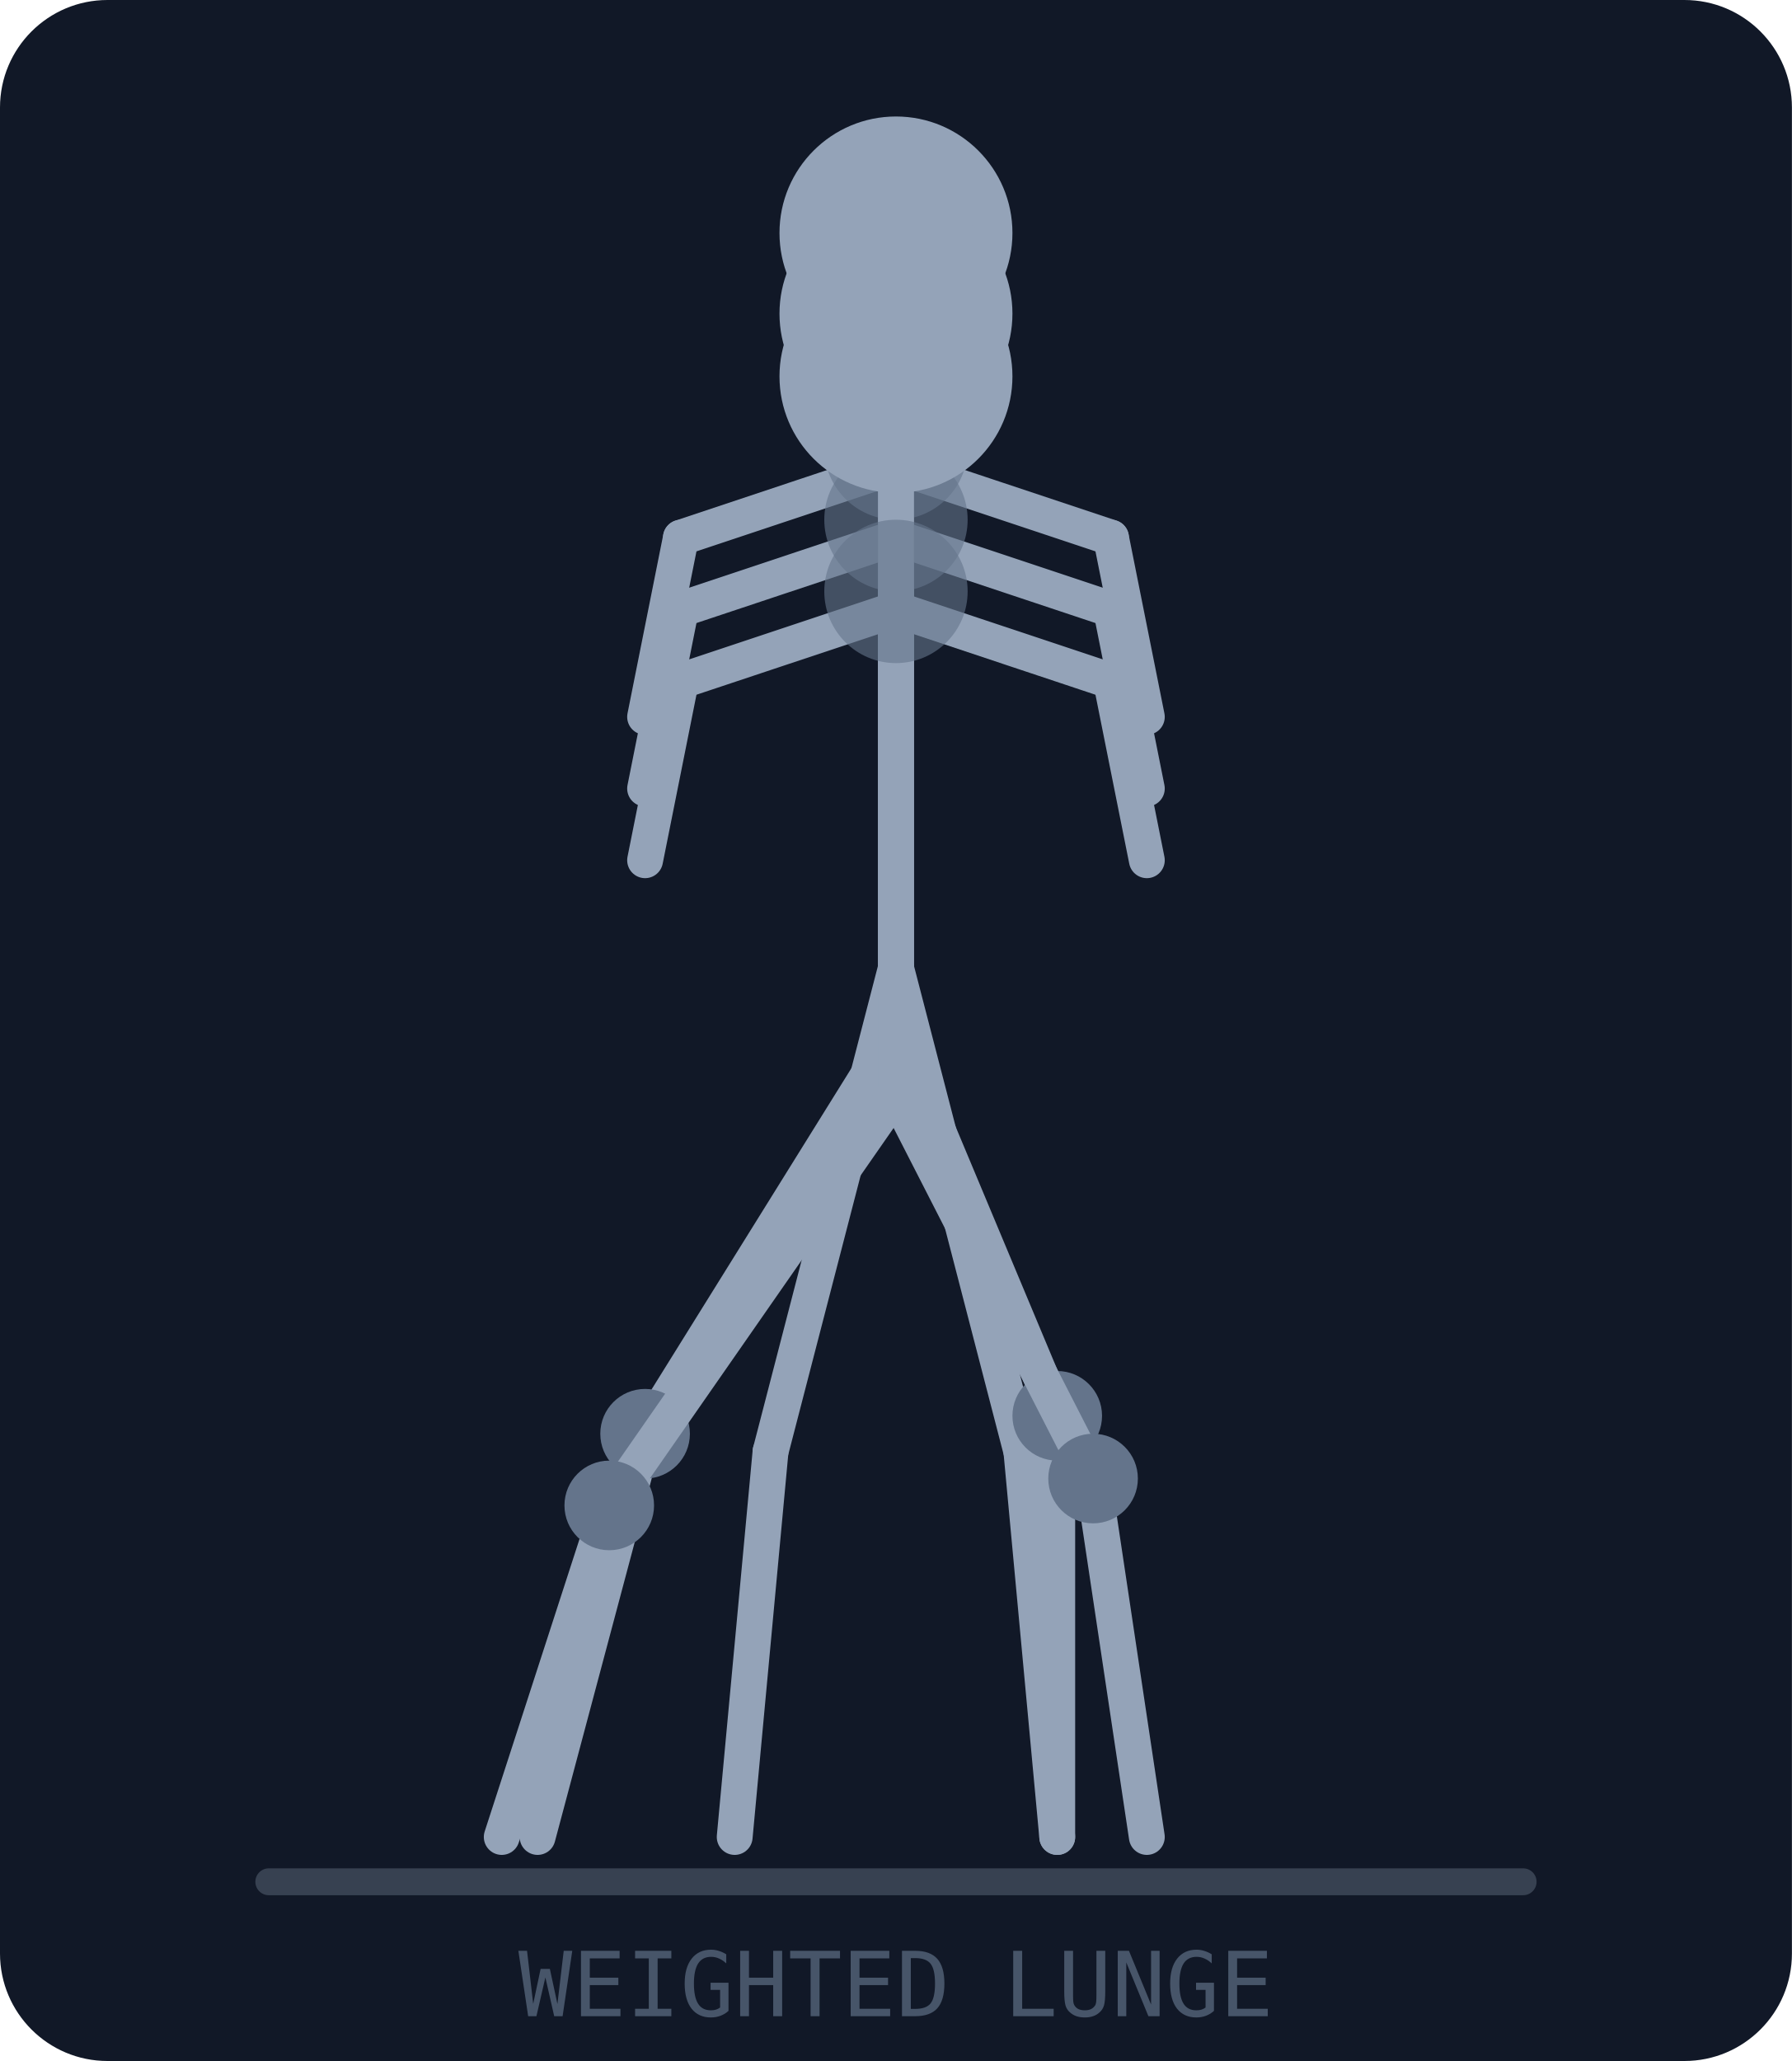
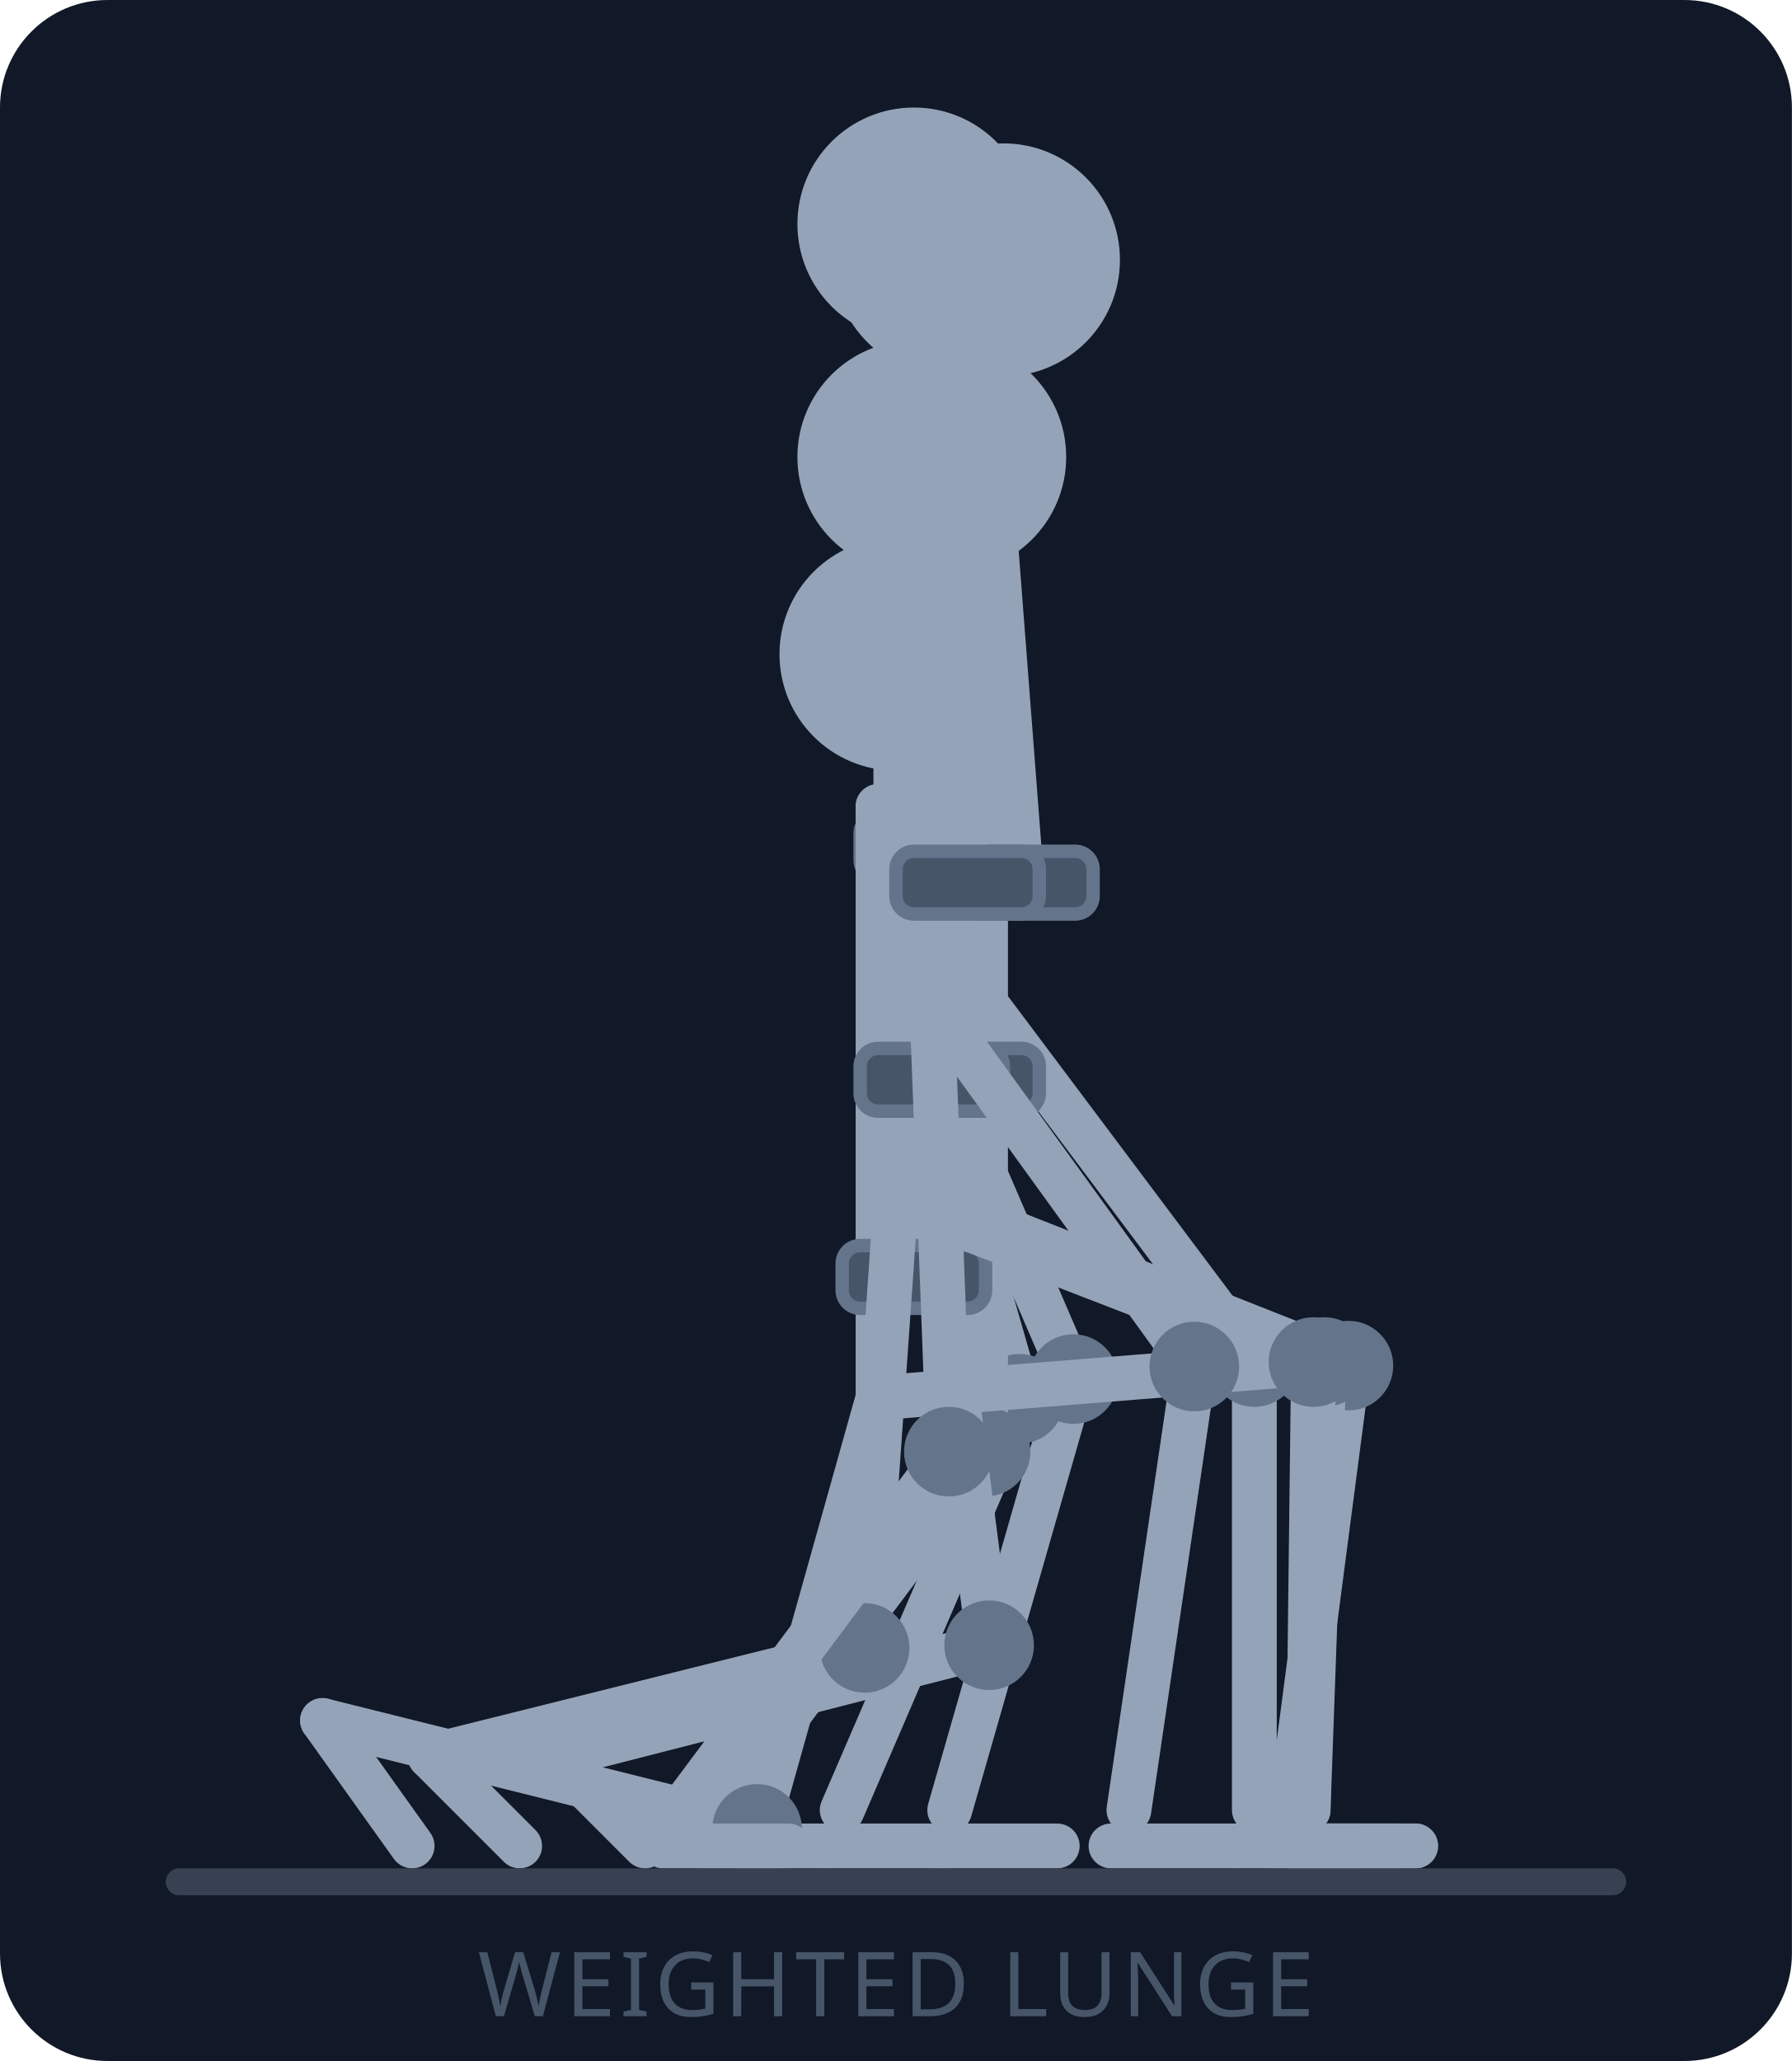
<svg xmlns="http://www.w3.org/2000/svg" viewBox="0 0 200 230">
+   <style>
+     .f1{animation:sh1 7.8s linear infinite}.f2{animation:sh2 7.8s linear infinite}.f3{animation:sh3 7.8s linear infinite}.f4{animation:sh4 7.8s linear infinite}.f5{animation:sh5 7.8s linear infinite}.f6{animation:sh6 7.8s linear infinite}
+     @keyframes sh1{0%,13.3%{opacity:1}16.7%,96.7%{opacity:0}100%{opacity:1}}
+     @keyframes sh2{0%,16.7%{opacity:0}20%,30%{opacity:1}33.3%,100%{opacity:0}}
+     @keyframes sh3{0%,33.3%{opacity:0}36.7%,46.7%{opacity:1}50%,100%{opacity:0}}
+     @keyframes sh4{0%,50%{opacity:0}53.3%,63.3%{opacity:1}66.7%,100%{opacity:0}}
+     @keyframes sh5{0%,66.7%{opacity:0}70%,80%{opacity:1}83.3%,100%{opacity:0}}
+     @keyframes sh6{0%,83.3%{opacity:0}86.7%,96.7%{opacity:1}100%{opacity:0}}
+   </style>
  <rect width="200" height="230" fill="#111827" rx="12" />
-   <style>
- .f1{animation:sh1 4s linear infinite}.f2{animation:sh2 4s linear infinite}.f3{animation:sh3 4s linear infinite}
- @keyframes sh1{0%,27%{opacity:1}33%,90%{opacity:0}100%{opacity:1}}
- @keyframes sh2{0%,33%{opacity:0}40%,60%{opacity:1}66%,100%{opacity:0}}
- @keyframes sh3{0%,66%{opacity:0}72%,93%{opacity:1}100%{opacity:0}}
- </style>
  <g class="f1">
-     <circle cx="100" cy="26" r="13" fill="#94a3b8" />
-     <line x1="100" y1="39" x2="100" y2="108" stroke="#94a3b8" stroke-width="4" stroke-linecap="round" />
-     <line x1="100" y1="52" x2="76" y2="60" stroke="#94a3b8" stroke-width="4" stroke-linecap="round" />
-     <line x1="76" y1="60" x2="72" y2="80" stroke="#94a3b8" stroke-width="4" stroke-linecap="round" />
-     <line x1="100" y1="52" x2="124" y2="60" stroke="#94a3b8" stroke-width="4" stroke-linecap="round" />
-     <line x1="124" y1="60" x2="128" y2="80" stroke="#94a3b8" stroke-width="4" stroke-linecap="round" />
-     <circle cx="100" cy="50" r="8" fill="#64748b" opacity="0.6" />
-     <line x1="100" y1="108" x2="86" y2="162" stroke="#94a3b8" stroke-width="4" stroke-linecap="round" />
-     <line x1="86" y1="162" x2="82" y2="205" stroke="#94a3b8" stroke-width="4" stroke-linecap="round" />
-     <line x1="100" y1="108" x2="114" y2="162" stroke="#94a3b8" stroke-width="4" stroke-linecap="round" />
-     <line x1="114" y1="162" x2="118" y2="205" stroke="#94a3b8" stroke-width="4" stroke-linecap="round" />
+     <circle cx="102" cy="25" r="13" fill="#94a3b8" />
+     <g stroke="#94a3b8" stroke-width="5" stroke-linecap="round" stroke-linejoin="round" fill="none">
+       <line x1="100" y1="42" x2="100" y2="108" />
+       <line x1="100" y1="42" x2="104" y2="94" />
+       <line x1="100" y1="108" x2="113.8" y2="156.1" />
+       <line x1="113.8" y1="156.1" x2="94" y2="202" />
+       <line x1="92" y1="206" x2="106" y2="206" />
+       <line x1="100" y1="108" x2="119.8" y2="153.9" />
+       <line x1="119.8" y1="153.9" x2="106" y2="202" />
+       <line x1="104" y1="206" x2="118" y2="206" />
+     </g>
+     <rect x="96" y="91" width="16" height="7" rx="2" fill="#475569" stroke="#64748b" stroke-width="1.5" />
+     <circle cx="119.8" cy="153.9" r="5" fill="#64748b" />
+     <circle cx="113.8" cy="156.1" r="5" fill="#64748b" />
  </g>
  <g class="f2">
-     <circle cx="100" cy="35" r="13" fill="#94a3b8" />
-     <line x1="100" y1="48" x2="100" y2="115" stroke="#94a3b8" stroke-width="4" stroke-linecap="round" />
-     <line x1="100" y1="60" x2="76" y2="68" stroke="#94a3b8" stroke-width="4" stroke-linecap="round" />
-     <line x1="76" y1="68" x2="72" y2="88" stroke="#94a3b8" stroke-width="4" stroke-linecap="round" />
-     <line x1="100" y1="60" x2="124" y2="68" stroke="#94a3b8" stroke-width="4" stroke-linecap="round" />
-     <line x1="124" y1="68" x2="128" y2="88" stroke="#94a3b8" stroke-width="4" stroke-linecap="round" />
-     <circle cx="100" cy="58" r="8" fill="#64748b" opacity="0.6" />
-     <line x1="100" y1="115" x2="72" y2="160" stroke="#94a3b8" stroke-width="4" stroke-linecap="round" />
-     <line x1="72" y1="160" x2="60" y2="205" stroke="#94a3b8" stroke-width="4" stroke-linecap="round" />
-     <line x1="100" y1="115" x2="118" y2="158" stroke="#94a3b8" stroke-width="4" stroke-linecap="round" />
-     <line x1="118" y1="158" x2="118" y2="205" stroke="#94a3b8" stroke-width="4" stroke-linecap="round" />
-     <circle cx="72" cy="160" r="5" fill="#64748b" />
-     <circle cx="118" cy="158" r="5" fill="#64748b" />
+     <circle cx="112" cy="29" r="13" fill="#94a3b8" />
+     <g stroke="#94a3b8" stroke-width="5" stroke-linecap="round" stroke-linejoin="round" fill="none">
+       <line x1="110" y1="46" x2="110" y2="112" />
+       <line x1="110" y1="46" x2="114" y2="98" />
+       <line x1="110" y1="112" x2="110" y2="162" />
+       <line x1="110" y1="162" x2="80" y2="202" />
+       <line x1="78" y1="206" x2="92" y2="206" />
+       <line x1="110" y1="112" x2="140" y2="152" />
+       <line x1="140" y1="152" x2="140" y2="202" />
+       <line x1="138" y1="206" x2="152" y2="206" />
+     </g>
+     <rect x="106" y="95" width="16" height="7" rx="2" fill="#475569" stroke="#64748b" stroke-width="1.5" />
+     <circle cx="140" cy="152" r="5" fill="#64748b" />
+     <circle cx="110" cy="162" r="5" fill="#64748b" />
  </g>
  <g class="f3">
-     <circle cx="100" cy="42" r="13" fill="#94a3b8" />
-     <line x1="100" y1="55" x2="100" y2="122" stroke="#94a3b8" stroke-width="4" stroke-linecap="round" />
-     <line x1="100" y1="68" x2="76" y2="76" stroke="#94a3b8" stroke-width="4" stroke-linecap="round" />
-     <line x1="76" y1="76" x2="72" y2="96" stroke="#94a3b8" stroke-width="4" stroke-linecap="round" />
-     <line x1="100" y1="68" x2="124" y2="76" stroke="#94a3b8" stroke-width="4" stroke-linecap="round" />
-     <line x1="124" y1="76" x2="128" y2="96" stroke="#94a3b8" stroke-width="4" stroke-linecap="round" />
-     <circle cx="100" cy="66" r="8" fill="#64748b" opacity="0.6" />
-     <line x1="100" y1="122" x2="68" y2="168" stroke="#94a3b8" stroke-width="4" stroke-linecap="round" />
-     <line x1="68" y1="168" x2="56" y2="205" stroke="#94a3b8" stroke-width="4" stroke-linecap="round" />
-     <line x1="100" y1="122" x2="122" y2="165" stroke="#94a3b8" stroke-width="4" stroke-linecap="round" />
-     <line x1="122" y1="165" x2="128" y2="205" stroke="#94a3b8" stroke-width="4" stroke-linecap="round" />
-     <circle cx="68" cy="168" r="5" fill="#64748b" />
-     <circle cx="122" cy="165" r="5" fill="#64748b" />
+     <circle cx="106" cy="51" r="13" fill="#94a3b8" />
+     <g stroke="#94a3b8" stroke-width="5" stroke-linecap="round" stroke-linejoin="round" fill="none">
+       <line x1="104" y1="68" x2="104" y2="134" />
+       <line x1="104" y1="68" x2="108" y2="120" />
+       <line x1="104" y1="134" x2="110.4" y2="183.6" />
+       <line x1="110.4" y1="183.6" x2="62" y2="196" />
+       <line x1="62" y1="196" x2="72" y2="206" />
+       <line x1="104" y1="134" x2="150.5" y2="152.4" />
+       <line x1="150.5" y1="152.4" x2="144" y2="202" />
+       <line x1="142" y1="206" x2="156" y2="206" />
+     </g>
+     <rect x="100" y="117" width="16" height="7" rx="2" fill="#475569" stroke="#64748b" stroke-width="1.5" />
+     <circle cx="150.5" cy="152.4" r="5" fill="#64748b" />
+     <circle cx="110.4" cy="183.6" r="5" fill="#64748b" />
  </g>
-   <line x1="30" y1="210" x2="170" y2="210" stroke="#374151" stroke-width="3" stroke-linecap="round" />
-   <text x="100" y="225" text-anchor="middle" font-family="monospace" font-size="10" fill="#475569">WEIGHTED LUNGE</text>
+   <g class="f4">
+     <circle cx="100" cy="73" r="13" fill="#94a3b8" />
+     <g stroke="#94a3b8" stroke-width="5" stroke-linecap="round" stroke-linejoin="round" fill="none">
+       <line x1="98" y1="90" x2="98" y2="156" />
+       <line x1="98" y1="90" x2="102" y2="142" />
+       <line x1="98" y1="156" x2="84.5" y2="204.1" />
+       <line x1="84.5" y1="204.1" x2="36" y2="192" />
+       <line x1="36" y1="192" x2="46" y2="206" />
+       <line x1="98" y1="156" x2="147.8" y2="152" />
+       <line x1="147.8" y1="152" x2="146" y2="202" />
+       <line x1="144" y1="206" x2="158" y2="206" />
+     </g>
+     <rect x="94" y="139" width="16" height="7" rx="2" fill="#475569" stroke="#64748b" stroke-width="1.5" />
+     <circle cx="147.8" cy="152" r="5" fill="#64748b" />
+     <circle cx="84.5" cy="204.1" r="5" fill="#64748b" />
+   </g>
+   <g class="f5">
+     <circle cx="102" cy="51" r="13" fill="#94a3b8" />
+     <g stroke="#94a3b8" stroke-width="5" stroke-linecap="round" stroke-linejoin="round" fill="none">
+       <line x1="100" y1="68" x2="100" y2="134" />
+       <line x1="100" y1="68" x2="104" y2="120" />
+       <line x1="100" y1="134" x2="96.5" y2="183.9" />
+       <line x1="96.5" y1="183.9" x2="48" y2="196" />
+       <line x1="48" y1="196" x2="58" y2="206" />
+       <line x1="100" y1="134" x2="146.6" y2="152" />
+       <line x1="146.6" y1="152" x2="146" y2="202" />
+       <line x1="144" y1="206" x2="158" y2="206" />
+     </g>
+     <rect x="96" y="117" width="16" height="7" rx="2" fill="#475569" stroke="#64748b" stroke-width="1.5" />
+     <circle cx="146.6" cy="152" r="5" fill="#64748b" />
+     <circle cx="96.5" cy="183.9" r="5" fill="#64748b" />
+   </g>
+   <g class="f6">
+     <circle cx="106" cy="29" r="13" fill="#94a3b8" />
+     <g stroke="#94a3b8" stroke-width="5" stroke-linecap="round" stroke-linejoin="round" fill="none">
+       <line x1="104" y1="46" x2="104" y2="112" />
+       <line x1="104" y1="46" x2="108" y2="98" />
+       <line x1="104" y1="112" x2="105.9" y2="162" />
+       <line x1="105.9" y1="162" x2="76" y2="202" />
+       <line x1="74" y1="206" x2="88" y2="206" />
+       <line x1="104" y1="112" x2="133.3" y2="152.5" />
+       <line x1="133.3" y1="152.5" x2="126" y2="202" />
+       <line x1="124" y1="206" x2="138" y2="206" />
+     </g>
+     <rect x="100" y="95" width="16" height="7" rx="2" fill="#475569" stroke="#64748b" stroke-width="1.5" />
+     <circle cx="133.3" cy="152.5" r="5" fill="#64748b" />
+     <circle cx="105.9" cy="162" r="5" fill="#64748b" />
+   </g>
+   <line x1="20" y1="210" x2="180" y2="210" stroke="#374151" stroke-width="3" stroke-linecap="round" />
+   <text x="100" y="225" text-anchor="middle" font-family="sans-serif" font-size="10" fill="#475569" letter-spacing="0.5">WEIGHTED LUNGE</text>
</svg>
